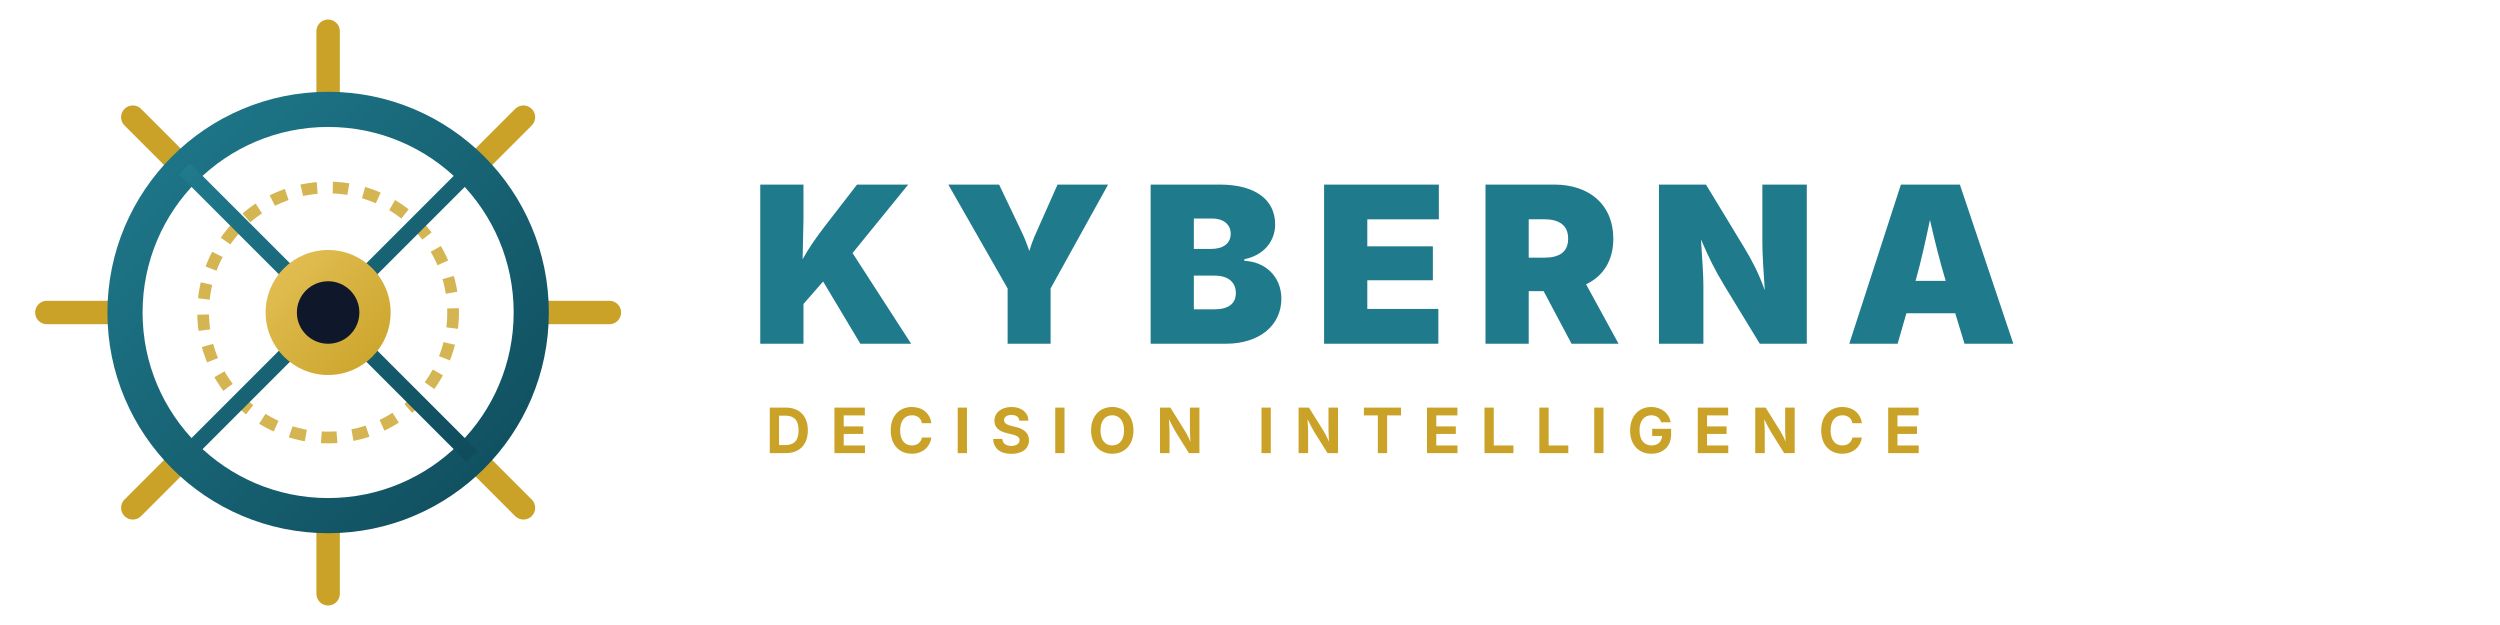
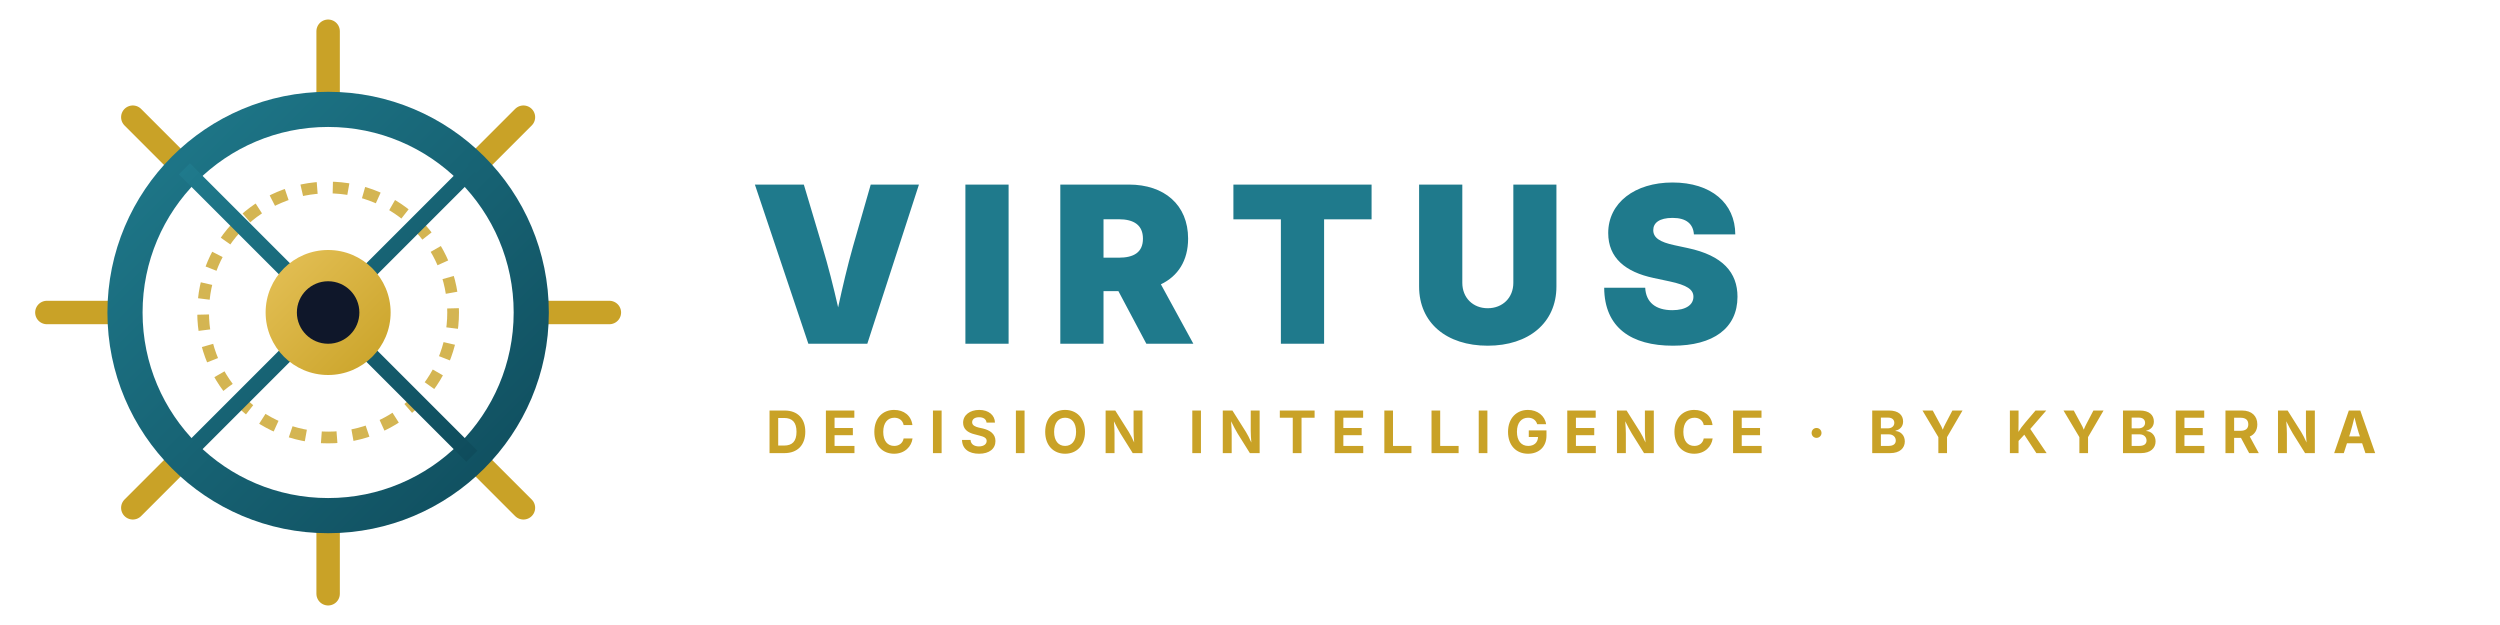
<svg xmlns="http://www.w3.org/2000/svg" viewBox="0 0 320 80" width="100%" height="100%">
  <defs>
    <linearGradient id="helmGradient" x1="0%" y1="0%" x2="100%" y2="100%">
      <stop offset="0%" stop-color="#1F7A8C" />
      <stop offset="100%" stop-color="#0F4C5C" />
    </linearGradient>
    <linearGradient id="goldGradient" x1="0%" y1="0%" x2="100%" y2="100%">
      <stop offset="0%" stop-color="#E5C158" />
      <stop offset="100%" stop-color="#C9A227" />
    </linearGradient>
  </defs>
  <g transform="translate(42, 40)">
    <line x1="0" y1="-28" x2="0" y2="-36" stroke="#C9A227" stroke-width="3" stroke-linecap="round" />
    <line x1="20" y1="-20" x2="25" y2="-25" stroke="#C9A227" stroke-width="3" stroke-linecap="round" />
    <line x1="28" y1="0" x2="36" y2="0" stroke="#C9A227" stroke-width="3" stroke-linecap="round" />
    <line x1="20" y1="20" x2="25" y2="25" stroke="#C9A227" stroke-width="3" stroke-linecap="round" />
    <line x1="0" y1="28" x2="0" y2="36" stroke="#C9A227" stroke-width="3" stroke-linecap="round" />
    <line x1="-20" y1="20" x2="-25" y2="25" stroke="#C9A227" stroke-width="3" stroke-linecap="round" />
    <line x1="-28" y1="0" x2="-36" y2="0" stroke="#C9A227" stroke-width="3" stroke-linecap="round" />
    <line x1="-20" y1="-20" x2="-25" y2="-25" stroke="#C9A227" stroke-width="3" stroke-linecap="round" />
    <circle cx="0" cy="0" r="26" fill="none" stroke="url(#helmGradient)" stroke-width="4.5" />
    <circle cx="0" cy="0" r="16" fill="none" stroke="#C9A227" stroke-width="1.5" stroke-dasharray="2, 2" opacity="0.8" />
    <line x1="0" y1="-26" x2="0" y2="26" stroke="url(#helmGradient)" stroke-width="2.5" />
    <line x1="-26" y1="0" x2="26" y2="0" stroke="url(#helmGradient)" stroke-width="2.5" />
    <line x1="-18.4" y1="-18.4" x2="18.4" y2="18.4" stroke="url(#helmGradient)" stroke-width="2" />
    <line x1="-18.4" y1="18.4" x2="18.4" y2="-18.4" stroke="url(#helmGradient)" stroke-width="2" />
    <circle cx="0" cy="0" r="8" fill="url(#goldGradient)" />
    <circle cx="0" cy="0" r="4" fill="#0F172A" />
  </g>
-   <text x="96" y="44" font-family="'Inter', -apple-system, sans-serif" font-size="28" font-weight="900" letter-spacing="3.5" fill="#1F7A8C">
-     KYBERNA
+   <text x="96" y="44" font-family="'Inter', -apple-system, sans-serif" font-size="28" font-weight="900" letter-spacing="4" fill="#1F7A8C">
+     VIRTUS
  </text>
-   <text x="98" y="58" font-family="'Inter', -apple-system, sans-serif" font-size="8" font-weight="700" letter-spacing="2.5" fill="#C9A227">
-     DECISION INTELLIGENCE
+   <text x="98" y="58" font-family="'Inter', -apple-system, sans-serif" font-size="7.5" font-weight="700" letter-spacing="1.8" fill="#C9A227">
+     DECISION INTELLIGENCE · BY KYBERNA
  </text>
</svg>
